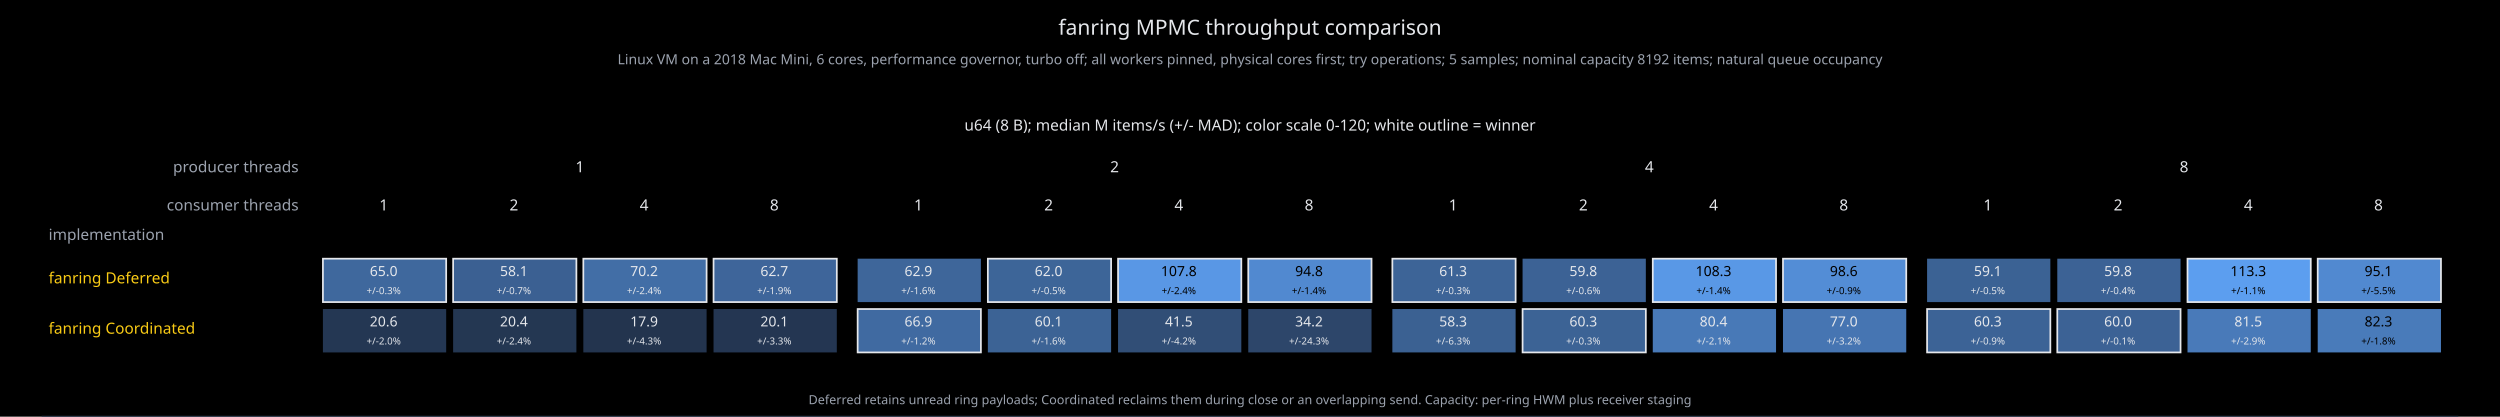
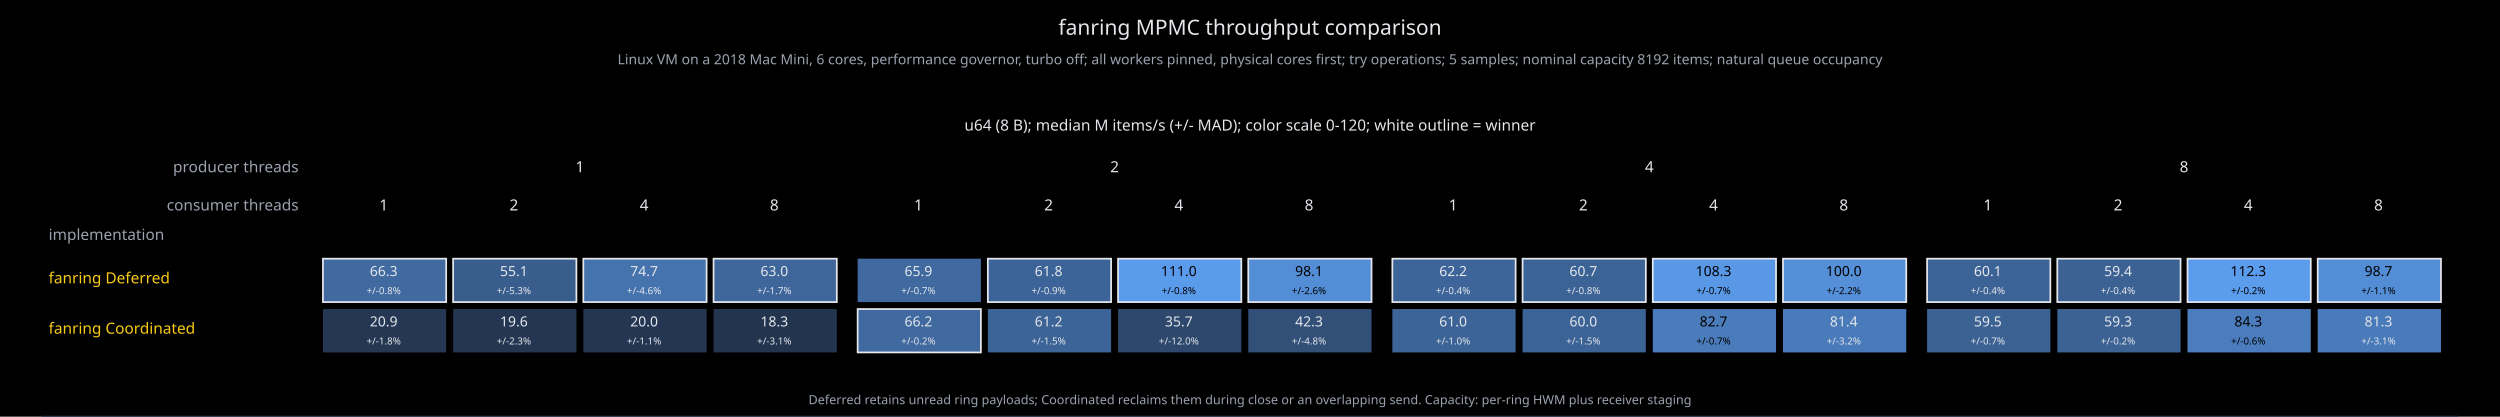
<svg xmlns="http://www.w3.org/2000/svg" width="1440" height="240" viewBox="0 0 1440 240">
  <rect x="0" y="0" width="1440" height="240" opacity="1" fill="#000000" stroke="none" />
  <text x="720" y="17" dy="0.5ex" text-anchor="middle" font-family="sans-serif" font-size="12.097" opacity="1" fill="#E5E7EB">
fanring MPMC throughput comparison
</text>
  <text x="720" y="35" dy="0.5ex" text-anchor="middle" font-family="sans-serif" font-size="8.065" opacity="1" fill="#9CA3AF">
Linux VM on a 2018 Mac Mini, 6 cores, performance governor, turbo off; all workers pinned, physical cores first; try operations; 5 samples; nominal capacity 8192 items; natural queue occupancy
</text>
  <text x="720" y="73" dy="0.5ex" text-anchor="middle" font-family="sans-serif" font-size="8.871" opacity="1" fill="#E5E7EB">
u64 (8 B); median M items/s (+/- MAD); color scale 0-120; white outline = winner
</text>
  <text x="172" y="97" dy="0.5ex" text-anchor="end" font-family="sans-serif" font-size="8.871" opacity="1" fill="#9CA3AF">
producer threads
</text>
  <text x="172" y="119" dy="0.5ex" text-anchor="end" font-family="sans-serif" font-size="8.871" opacity="1" fill="#9CA3AF">
consumer threads
</text>
  <text x="28" y="136" dy="0.5ex" text-anchor="start" font-family="sans-serif" font-size="8.871" opacity="1" fill="#9CA3AF">
implementation
</text>
  <text x="334" y="97" dy="0.5ex" text-anchor="middle" font-family="sans-serif" font-size="8.871" opacity="1" fill="#E5E7EB">
1
</text>
  <text x="221" y="119" dy="0.5ex" text-anchor="middle" font-family="sans-serif" font-size="8.871" opacity="1" fill="#E5E7EB">
1
</text>
  <text x="296" y="119" dy="0.5ex" text-anchor="middle" font-family="sans-serif" font-size="8.871" opacity="1" fill="#E5E7EB">
2
</text>
  <text x="371" y="119" dy="0.5ex" text-anchor="middle" font-family="sans-serif" font-size="8.871" opacity="1" fill="#E5E7EB">
4
</text>
  <text x="446" y="119" dy="0.5ex" text-anchor="middle" font-family="sans-serif" font-size="8.871" opacity="1" fill="#E5E7EB">
8
</text>
  <text x="642" y="97" dy="0.5ex" text-anchor="middle" font-family="sans-serif" font-size="8.871" opacity="1" fill="#E5E7EB">
2
</text>
  <text x="529" y="119" dy="0.5ex" text-anchor="middle" font-family="sans-serif" font-size="8.871" opacity="1" fill="#E5E7EB">
1
</text>
  <text x="604" y="119" dy="0.5ex" text-anchor="middle" font-family="sans-serif" font-size="8.871" opacity="1" fill="#E5E7EB">
2
</text>
  <text x="679" y="119" dy="0.5ex" text-anchor="middle" font-family="sans-serif" font-size="8.871" opacity="1" fill="#E5E7EB">
4
</text>
  <text x="754" y="119" dy="0.5ex" text-anchor="middle" font-family="sans-serif" font-size="8.871" opacity="1" fill="#E5E7EB">
8
</text>
  <text x="950" y="97" dy="0.5ex" text-anchor="middle" font-family="sans-serif" font-size="8.871" opacity="1" fill="#E5E7EB">
4
</text>
  <text x="837" y="119" dy="0.5ex" text-anchor="middle" font-family="sans-serif" font-size="8.871" opacity="1" fill="#E5E7EB">
1
</text>
  <text x="912" y="119" dy="0.5ex" text-anchor="middle" font-family="sans-serif" font-size="8.871" opacity="1" fill="#E5E7EB">
2
</text>
  <text x="987" y="119" dy="0.5ex" text-anchor="middle" font-family="sans-serif" font-size="8.871" opacity="1" fill="#E5E7EB">
4
</text>
  <text x="1062" y="119" dy="0.5ex" text-anchor="middle" font-family="sans-serif" font-size="8.871" opacity="1" fill="#E5E7EB">
8
</text>
  <text x="1258" y="97" dy="0.5ex" text-anchor="middle" font-family="sans-serif" font-size="8.871" opacity="1" fill="#E5E7EB">
8
</text>
  <text x="1145" y="119" dy="0.5ex" text-anchor="middle" font-family="sans-serif" font-size="8.871" opacity="1" fill="#E5E7EB">
1
</text>
  <text x="1220" y="119" dy="0.5ex" text-anchor="middle" font-family="sans-serif" font-size="8.871" opacity="1" fill="#E5E7EB">
2
</text>
  <text x="1295" y="119" dy="0.5ex" text-anchor="middle" font-family="sans-serif" font-size="8.871" opacity="1" fill="#E5E7EB">
4
</text>
  <text x="1370" y="119" dy="0.5ex" text-anchor="middle" font-family="sans-serif" font-size="8.871" opacity="1" fill="#E5E7EB">
8
</text>
  <text x="28" y="161" dy="0.5ex" text-anchor="start" font-family="sans-serif" font-size="8.871" opacity="1" fill="#FACC15">
fanring Deferred
</text>
-   <rect x="186" y="149" width="71" height="25" opacity="1" fill="#3F689D" stroke="none" />
+   <rect x="186" y="149" width="71" height="25" opacity="1" fill="#406AA0" stroke="none" />
  <rect x="186" y="149" width="71" height="25" opacity="1" fill="none" stroke="#E5E7EB" />
  <text x="221" y="157" dy="0.5ex" text-anchor="middle" font-family="sans-serif" font-size="8.065" opacity="1" fill="#E5E7EB">
- 65.0
+ 66.3
</text>
  <text x="221" y="168" dy="0.5ex" text-anchor="middle" font-family="sans-serif" font-size="5.645" opacity="1" fill="#E5E7EB">
- +/-0.3%
- </text>
-   <rect x="261" y="149" width="71" height="25" opacity="1" fill="#3B6092" stroke="none" />
+ +/-0.8%
+ </text>
+   <rect x="261" y="149" width="71" height="25" opacity="1" fill="#395D8D" stroke="none" />
  <rect x="261" y="149" width="71" height="25" opacity="1" fill="none" stroke="#E5E7EB" />
  <text x="296" y="157" dy="0.5ex" text-anchor="middle" font-family="sans-serif" font-size="8.065" opacity="1" fill="#E5E7EB">
- 58.1
+ 55.1
</text>
  <text x="296" y="168" dy="0.5ex" text-anchor="middle" font-family="sans-serif" font-size="5.645" opacity="1" fill="#E5E7EB">
- +/-0.7%
- </text>
-   <rect x="336" y="149" width="71" height="25" opacity="1" fill="#426EA6" stroke="none" />
+ +/-5.3%
+ </text>
+   <rect x="336" y="149" width="71" height="25" opacity="1" fill="#4573AE" stroke="none" />
  <rect x="336" y="149" width="71" height="25" opacity="1" fill="none" stroke="#E5E7EB" />
  <text x="371" y="157" dy="0.5ex" text-anchor="middle" font-family="sans-serif" font-size="8.065" opacity="1" fill="#E5E7EB">
- 70.2
+ 74.7
</text>
  <text x="371" y="168" dy="0.5ex" text-anchor="middle" font-family="sans-serif" font-size="5.645" opacity="1" fill="#E5E7EB">
- +/-2.4%
- </text>
-   <rect x="411" y="149" width="71" height="25" opacity="1" fill="#3E659A" stroke="none" />
+ +/-4.6%
+ </text>
+   <rect x="411" y="149" width="71" height="25" opacity="1" fill="#3E669A" stroke="none" />
  <rect x="411" y="149" width="71" height="25" opacity="1" fill="none" stroke="#E5E7EB" />
  <text x="446" y="157" dy="0.5ex" text-anchor="middle" font-family="sans-serif" font-size="8.065" opacity="1" fill="#E5E7EB">
- 62.7
+ 63.0
</text>
  <text x="446" y="168" dy="0.5ex" text-anchor="middle" font-family="sans-serif" font-size="5.645" opacity="1" fill="#E5E7EB">
- +/-1.9%
- </text>
-   <rect x="494" y="149" width="71" height="25" opacity="1" fill="#3E669A" stroke="none" />
+ +/-1.7%
+ </text>
+   <rect x="494" y="149" width="71" height="25" opacity="1" fill="#40699F" stroke="none" />
  <text x="529" y="157" dy="0.5ex" text-anchor="middle" font-family="sans-serif" font-size="8.065" opacity="1" fill="#E5E7EB">
- 62.9
+ 65.9
</text>
  <text x="529" y="168" dy="0.5ex" text-anchor="middle" font-family="sans-serif" font-size="5.645" opacity="1" fill="#E5E7EB">
- +/-1.6%
- </text>
-   <rect x="569" y="149" width="71" height="25" opacity="1" fill="#3D6598" stroke="none" />
+ +/-0.7%
+ </text>
+   <rect x="569" y="149" width="71" height="25" opacity="1" fill="#3D6498" stroke="none" />
  <rect x="569" y="149" width="71" height="25" opacity="1" fill="none" stroke="#E5E7EB" />
  <text x="604" y="157" dy="0.5ex" text-anchor="middle" font-family="sans-serif" font-size="8.065" opacity="1" fill="#E5E7EB">
- 62.0
+ 61.8
</text>
  <text x="604" y="168" dy="0.5ex" text-anchor="middle" font-family="sans-serif" font-size="5.645" opacity="1" fill="#E5E7EB">
- +/-0.5%
- </text>
-   <rect x="644" y="149" width="71" height="25" opacity="1" fill="#5997E5" stroke="none" />
+ +/-0.9%
+ </text>
+   <rect x="644" y="149" width="71" height="25" opacity="1" fill="#5B9BEB" stroke="none" />
  <rect x="644" y="149" width="71" height="25" opacity="1" fill="none" stroke="#E5E7EB" />
  <text x="679" y="157" dy="0.5ex" text-anchor="middle" font-family="sans-serif" font-size="8.065" opacity="1" fill="#000000">
- 107.8
+ 111.0
</text>
  <text x="679" y="168" dy="0.5ex" text-anchor="middle" font-family="sans-serif" font-size="5.645" opacity="1" fill="#000000">
- +/-2.4%
- </text>
-   <rect x="719" y="149" width="71" height="25" opacity="1" fill="#5189D0" stroke="none" />
+ +/-0.8%
+ </text>
+   <rect x="719" y="149" width="71" height="25" opacity="1" fill="#538DD5" stroke="none" />
  <rect x="719" y="149" width="71" height="25" opacity="1" fill="none" stroke="#E5E7EB" />
  <text x="754" y="157" dy="0.5ex" text-anchor="middle" font-family="sans-serif" font-size="8.065" opacity="1" fill="#000000">
- 94.8
+ 98.1
</text>
  <text x="754" y="168" dy="0.5ex" text-anchor="middle" font-family="sans-serif" font-size="5.645" opacity="1" fill="#000000">
- +/-1.4%
- </text>
-   <rect x="802" y="149" width="71" height="25" opacity="1" fill="#3D6497" stroke="none" />
+ +/-2.6%
+ </text>
+   <rect x="802" y="149" width="71" height="25" opacity="1" fill="#3D6599" stroke="none" />
  <rect x="802" y="149" width="71" height="25" opacity="1" fill="none" stroke="#E5E7EB" />
  <text x="837" y="157" dy="0.5ex" text-anchor="middle" font-family="sans-serif" font-size="8.065" opacity="1" fill="#E5E7EB">
- 61.3
+ 62.2
</text>
  <text x="837" y="168" dy="0.5ex" text-anchor="middle" font-family="sans-serif" font-size="5.645" opacity="1" fill="#E5E7EB">
- +/-0.3%
- </text>
-   <rect x="877" y="149" width="71" height="25" opacity="1" fill="#3C6295" stroke="none" />
+ +/-0.4%
+ </text>
+   <rect x="877" y="149" width="71" height="25" opacity="1" fill="#3C6396" stroke="none" />
+   <rect x="877" y="149" width="71" height="25" opacity="1" fill="none" stroke="#E5E7EB" />
  <text x="912" y="157" dy="0.5ex" text-anchor="middle" font-family="sans-serif" font-size="8.065" opacity="1" fill="#E5E7EB">
- 59.8
+ 60.7
</text>
  <text x="912" y="168" dy="0.5ex" text-anchor="middle" font-family="sans-serif" font-size="5.645" opacity="1" fill="#E5E7EB">
- +/-0.6%
+ +/-0.8%
</text>
  <rect x="952" y="149" width="71" height="25" opacity="1" fill="#5998E6" stroke="none" />
  <rect x="952" y="149" width="71" height="25" opacity="1" fill="none" stroke="#E5E7EB" />
  <text x="987" y="157" dy="0.5ex" text-anchor="middle" font-family="sans-serif" font-size="8.065" opacity="1" fill="#000000">
108.3
</text>
  <text x="987" y="168" dy="0.5ex" text-anchor="middle" font-family="sans-serif" font-size="5.645" opacity="1" fill="#000000">
- +/-1.4%
- </text>
-   <rect x="1027" y="149" width="71" height="25" opacity="1" fill="#538DD6" stroke="none" />
+ +/-0.7%
+ </text>
+   <rect x="1027" y="149" width="71" height="25" opacity="1" fill="#548FD8" stroke="none" />
  <rect x="1027" y="149" width="71" height="25" opacity="1" fill="none" stroke="#E5E7EB" />
  <text x="1062" y="157" dy="0.5ex" text-anchor="middle" font-family="sans-serif" font-size="8.065" opacity="1" fill="#000000">
- 98.6
+ 100.0
</text>
  <text x="1062" y="168" dy="0.5ex" text-anchor="middle" font-family="sans-serif" font-size="5.645" opacity="1" fill="#000000">
- +/-0.9%
- </text>
-   <rect x="1110" y="149" width="71" height="25" opacity="1" fill="#3B6294" stroke="none" />
+ +/-2.2%
+ </text>
+   <rect x="1110" y="149" width="71" height="25" opacity="1" fill="#3C6395" stroke="none" />
+   <rect x="1110" y="149" width="71" height="25" opacity="1" fill="none" stroke="#E5E7EB" />
  <text x="1145" y="157" dy="0.5ex" text-anchor="middle" font-family="sans-serif" font-size="8.065" opacity="1" fill="#E5E7EB">
- 59.1
+ 60.1
</text>
  <text x="1145" y="168" dy="0.5ex" text-anchor="middle" font-family="sans-serif" font-size="5.645" opacity="1" fill="#E5E7EB">
- +/-0.5%
- </text>
-   <rect x="1185" y="149" width="71" height="25" opacity="1" fill="#3C6295" stroke="none" />
+ +/-0.4%
+ </text>
+   <rect x="1185" y="149" width="71" height="25" opacity="1" fill="#3C6294" stroke="none" />
+   <rect x="1185" y="149" width="71" height="25" opacity="1" fill="none" stroke="#E5E7EB" />
  <text x="1220" y="157" dy="0.5ex" text-anchor="middle" font-family="sans-serif" font-size="8.065" opacity="1" fill="#E5E7EB">
- 59.8
+ 59.4
</text>
  <text x="1220" y="168" dy="0.5ex" text-anchor="middle" font-family="sans-serif" font-size="5.645" opacity="1" fill="#E5E7EB">
+/-0.4%
</text>
-   <rect x="1260" y="149" width="71" height="25" opacity="1" fill="#5C9EEF" stroke="none" />
+   <rect x="1260" y="149" width="71" height="25" opacity="1" fill="#5B9CED" stroke="none" />
  <rect x="1260" y="149" width="71" height="25" opacity="1" fill="none" stroke="#E5E7EB" />
  <text x="1295" y="157" dy="0.5ex" text-anchor="middle" font-family="sans-serif" font-size="8.065" opacity="1" fill="#000000">
- 113.3
+ 112.3
</text>
  <text x="1295" y="168" dy="0.5ex" text-anchor="middle" font-family="sans-serif" font-size="5.645" opacity="1" fill="#000000">
- +/-1.1%
- </text>
-   <rect x="1335" y="149" width="71" height="25" opacity="1" fill="#5189D0" stroke="none" />
+ +/-0.2%
+ </text>
+   <rect x="1335" y="149" width="71" height="25" opacity="1" fill="#538DD6" stroke="none" />
  <rect x="1335" y="149" width="71" height="25" opacity="1" fill="none" stroke="#E5E7EB" />
  <text x="1370" y="157" dy="0.5ex" text-anchor="middle" font-family="sans-serif" font-size="8.065" opacity="1" fill="#000000">
- 95.1
+ 98.7
</text>
  <text x="1370" y="168" dy="0.5ex" text-anchor="middle" font-family="sans-serif" font-size="5.645" opacity="1" fill="#000000">
- +/-5.5%
+ +/-1.1%
</text>
  <text x="28" y="190" dy="0.5ex" text-anchor="start" font-family="sans-serif" font-size="8.871" opacity="1" fill="#FACC15">
fanring Coordinated
</text>
-   <rect x="186" y="178" width="71" height="25" opacity="1" fill="#243753" stroke="none" />
+   <rect x="186" y="178" width="71" height="25" opacity="1" fill="#253753" stroke="none" />
  <text x="221" y="186" dy="0.5ex" text-anchor="middle" font-family="sans-serif" font-size="8.065" opacity="1" fill="#E5E7EB">
- 20.6
+ 20.9
</text>
  <text x="221" y="197" dy="0.5ex" text-anchor="middle" font-family="sans-serif" font-size="5.645" opacity="1" fill="#E5E7EB">
- +/-2.0%
- </text>
-   <rect x="261" y="178" width="71" height="25" opacity="1" fill="#243752" stroke="none" />
+ +/-1.8%
+ </text>
+   <rect x="261" y="178" width="71" height="25" opacity="1" fill="#243651" stroke="none" />
  <text x="296" y="186" dy="0.5ex" text-anchor="middle" font-family="sans-serif" font-size="8.065" opacity="1" fill="#E5E7EB">
- 20.4
+ 19.6
</text>
  <text x="296" y="197" dy="0.5ex" text-anchor="middle" font-family="sans-serif" font-size="5.645" opacity="1" fill="#E5E7EB">
- +/-2.4%
- </text>
-   <rect x="336" y="178" width="71" height="25" opacity="1" fill="#23344E" stroke="none" />
+ +/-2.3%
+ </text>
+   <rect x="336" y="178" width="71" height="25" opacity="1" fill="#243652" stroke="none" />
  <text x="371" y="186" dy="0.5ex" text-anchor="middle" font-family="sans-serif" font-size="8.065" opacity="1" fill="#E5E7EB">
- 17.9
+ 20.0
</text>
  <text x="371" y="197" dy="0.5ex" text-anchor="middle" font-family="sans-serif" font-size="5.645" opacity="1" fill="#E5E7EB">
- +/-4.3%
- </text>
-   <rect x="411" y="178" width="71" height="25" opacity="1" fill="#243652" stroke="none" />
+ +/-1.1%
+ </text>
+   <rect x="411" y="178" width="71" height="25" opacity="1" fill="#23344F" stroke="none" />
  <text x="446" y="186" dy="0.5ex" text-anchor="middle" font-family="sans-serif" font-size="8.065" opacity="1" fill="#E5E7EB">
- 20.1
+ 18.3
</text>
  <text x="446" y="197" dy="0.5ex" text-anchor="middle" font-family="sans-serif" font-size="5.645" opacity="1" fill="#E5E7EB">
- +/-3.3%
- </text>
-   <rect x="494" y="178" width="71" height="25" opacity="1" fill="#406AA1" stroke="none" />
+ +/-3.1%
+ </text>
+   <rect x="494" y="178" width="71" height="25" opacity="1" fill="#40699F" stroke="none" />
  <rect x="494" y="178" width="71" height="25" opacity="1" fill="none" stroke="#E5E7EB" />
  <text x="529" y="186" dy="0.5ex" text-anchor="middle" font-family="sans-serif" font-size="8.065" opacity="1" fill="#E5E7EB">
- 66.9
+ 66.2
</text>
  <text x="529" y="197" dy="0.5ex" text-anchor="middle" font-family="sans-serif" font-size="5.645" opacity="1" fill="#E5E7EB">
- +/-1.2%
- </text>
-   <rect x="569" y="178" width="71" height="25" opacity="1" fill="#3C6395" stroke="none" />
+ +/-0.2%
+ </text>
+   <rect x="569" y="178" width="71" height="25" opacity="1" fill="#3D6497" stroke="none" />
  <text x="604" y="186" dy="0.5ex" text-anchor="middle" font-family="sans-serif" font-size="8.065" opacity="1" fill="#E5E7EB">
- 60.1
+ 61.2
</text>
  <text x="604" y="197" dy="0.5ex" text-anchor="middle" font-family="sans-serif" font-size="5.645" opacity="1" fill="#E5E7EB">
- +/-1.6%
- </text>
-   <rect x="644" y="178" width="71" height="25" opacity="1" fill="#314E76" stroke="none" />
+ +/-1.5%
+ </text>
+   <rect x="644" y="178" width="71" height="25" opacity="1" fill="#2D486C" stroke="none" />
  <text x="679" y="186" dy="0.5ex" text-anchor="middle" font-family="sans-serif" font-size="8.065" opacity="1" fill="#E5E7EB">
- 41.5
+ 35.7
</text>
  <text x="679" y="197" dy="0.5ex" text-anchor="middle" font-family="sans-serif" font-size="5.645" opacity="1" fill="#E5E7EB">
- +/-4.2%
- </text>
-   <rect x="719" y="178" width="71" height="25" opacity="1" fill="#2D466A" stroke="none" />
+ +/-12.0%
+ </text>
+   <rect x="719" y="178" width="71" height="25" opacity="1" fill="#314F77" stroke="none" />
  <text x="754" y="186" dy="0.5ex" text-anchor="middle" font-family="sans-serif" font-size="8.065" opacity="1" fill="#E5E7EB">
- 34.2
+ 42.3
</text>
  <text x="754" y="197" dy="0.5ex" text-anchor="middle" font-family="sans-serif" font-size="5.645" opacity="1" fill="#E5E7EB">
- +/-24.3%
- </text>
-   <rect x="802" y="178" width="71" height="25" opacity="1" fill="#3B6192" stroke="none" />
+ +/-4.8%
+ </text>
+   <rect x="802" y="178" width="71" height="25" opacity="1" fill="#3D6497" stroke="none" />
  <text x="837" y="186" dy="0.5ex" text-anchor="middle" font-family="sans-serif" font-size="8.065" opacity="1" fill="#E5E7EB">
- 58.3
+ 61.0
</text>
  <text x="837" y="197" dy="0.5ex" text-anchor="middle" font-family="sans-serif" font-size="5.645" opacity="1" fill="#E5E7EB">
- +/-6.3%
+ +/-1.0%
</text>
  <rect x="877" y="178" width="71" height="25" opacity="1" fill="#3C6395" stroke="none" />
-   <rect x="877" y="178" width="71" height="25" opacity="1" fill="none" stroke="#E5E7EB" />
  <text x="912" y="186" dy="0.5ex" text-anchor="middle" font-family="sans-serif" font-size="8.065" opacity="1" fill="#E5E7EB">
- 60.3
+ 60.0
</text>
  <text x="912" y="197" dy="0.5ex" text-anchor="middle" font-family="sans-serif" font-size="5.645" opacity="1" fill="#E5E7EB">
- +/-0.3%
- </text>
-   <rect x="952" y="178" width="71" height="25" opacity="1" fill="#4879B7" stroke="none" />
-   <text x="987" y="186" dy="0.5ex" text-anchor="middle" font-family="sans-serif" font-size="8.065" opacity="1" fill="#E5E7EB">
- 80.4
- </text>
-   <text x="987" y="197" dy="0.5ex" text-anchor="middle" font-family="sans-serif" font-size="5.645" opacity="1" fill="#E5E7EB">
- +/-2.1%
- </text>
-   <rect x="1027" y="178" width="71" height="25" opacity="1" fill="#4675B2" stroke="none" />
+ +/-1.5%
+ </text>
+   <rect x="952" y="178" width="71" height="25" opacity="1" fill="#4A7CBB" stroke="none" />
+   <text x="987" y="186" dy="0.5ex" text-anchor="middle" font-family="sans-serif" font-size="8.065" opacity="1" fill="#000000">
+ 82.7
+ </text>
+   <text x="987" y="197" dy="0.5ex" text-anchor="middle" font-family="sans-serif" font-size="5.645" opacity="1" fill="#000000">
+ +/-0.7%
+ </text>
+   <rect x="1027" y="178" width="71" height="25" opacity="1" fill="#497AB9" stroke="none" />
  <text x="1062" y="186" dy="0.5ex" text-anchor="middle" font-family="sans-serif" font-size="8.065" opacity="1" fill="#E5E7EB">
- 77.0
+ 81.4
</text>
  <text x="1062" y="197" dy="0.5ex" text-anchor="middle" font-family="sans-serif" font-size="5.645" opacity="1" fill="#E5E7EB">
+/-3.2%
</text>
-   <rect x="1110" y="178" width="71" height="25" opacity="1" fill="#3C6396" stroke="none" />
-   <rect x="1110" y="178" width="71" height="25" opacity="1" fill="none" stroke="#E5E7EB" />
+   <rect x="1110" y="178" width="71" height="25" opacity="1" fill="#3C6294" stroke="none" />
  <text x="1145" y="186" dy="0.5ex" text-anchor="middle" font-family="sans-serif" font-size="8.065" opacity="1" fill="#E5E7EB">
- 60.3
+ 59.5
</text>
  <text x="1145" y="197" dy="0.5ex" text-anchor="middle" font-family="sans-serif" font-size="5.645" opacity="1" fill="#E5E7EB">
- +/-0.9%
- </text>
-   <rect x="1185" y="178" width="71" height="25" opacity="1" fill="#3C6295" stroke="none" />
-   <rect x="1185" y="178" width="71" height="25" opacity="1" fill="none" stroke="#E5E7EB" />
+ +/-0.7%
+ </text>
+   <rect x="1185" y="178" width="71" height="25" opacity="1" fill="#3C6294" stroke="none" />
  <text x="1220" y="186" dy="0.5ex" text-anchor="middle" font-family="sans-serif" font-size="8.065" opacity="1" fill="#E5E7EB">
- 60.0
+ 59.3
</text>
  <text x="1220" y="197" dy="0.5ex" text-anchor="middle" font-family="sans-serif" font-size="5.645" opacity="1" fill="#E5E7EB">
- +/-0.1%
- </text>
-   <rect x="1260" y="178" width="71" height="25" opacity="1" fill="#497AB9" stroke="none" />
-   <text x="1295" y="186" dy="0.5ex" text-anchor="middle" font-family="sans-serif" font-size="8.065" opacity="1" fill="#E5E7EB">
- 81.5
- </text>
-   <text x="1295" y="197" dy="0.5ex" text-anchor="middle" font-family="sans-serif" font-size="5.645" opacity="1" fill="#E5E7EB">
- +/-2.9%
- </text>
-   <rect x="1335" y="178" width="71" height="25" opacity="1" fill="#497BBA" stroke="none" />
-   <text x="1370" y="186" dy="0.5ex" text-anchor="middle" font-family="sans-serif" font-size="8.065" opacity="1" fill="#000000">
- 82.3
- </text>
-   <text x="1370" y="197" dy="0.5ex" text-anchor="middle" font-family="sans-serif" font-size="5.645" opacity="1" fill="#000000">
- +/-1.8%
+ +/-0.2%
+ </text>
+   <rect x="1260" y="178" width="71" height="25" opacity="1" fill="#4B7DBE" stroke="none" />
+   <text x="1295" y="186" dy="0.5ex" text-anchor="middle" font-family="sans-serif" font-size="8.065" opacity="1" fill="#000000">
+ 84.3
+ </text>
+   <text x="1295" y="197" dy="0.5ex" text-anchor="middle" font-family="sans-serif" font-size="5.645" opacity="1" fill="#000000">
+ +/-0.6%
+ </text>
+   <rect x="1335" y="178" width="71" height="25" opacity="1" fill="#497AB9" stroke="none" />
+   <text x="1370" y="186" dy="0.5ex" text-anchor="middle" font-family="sans-serif" font-size="8.065" opacity="1" fill="#E5E7EB">
+ 81.3
+ </text>
+   <text x="1370" y="197" dy="0.5ex" text-anchor="middle" font-family="sans-serif" font-size="5.645" opacity="1" fill="#E5E7EB">
+ +/-3.1%
</text>
  <polyline fill="none" opacity="1" stroke="#374151" stroke-width="1" points="24,240 1416,240 " />
  <text x="720" y="231" dy="0.5ex" text-anchor="middle" font-family="sans-serif" font-size="7.258" opacity="1" fill="#9CA3AF">
Deferred retains unread ring payloads; Coordinated reclaims them during close or an overlapping send. Capacity: per-ring HWM plus receiver staging
</text>
</svg>
